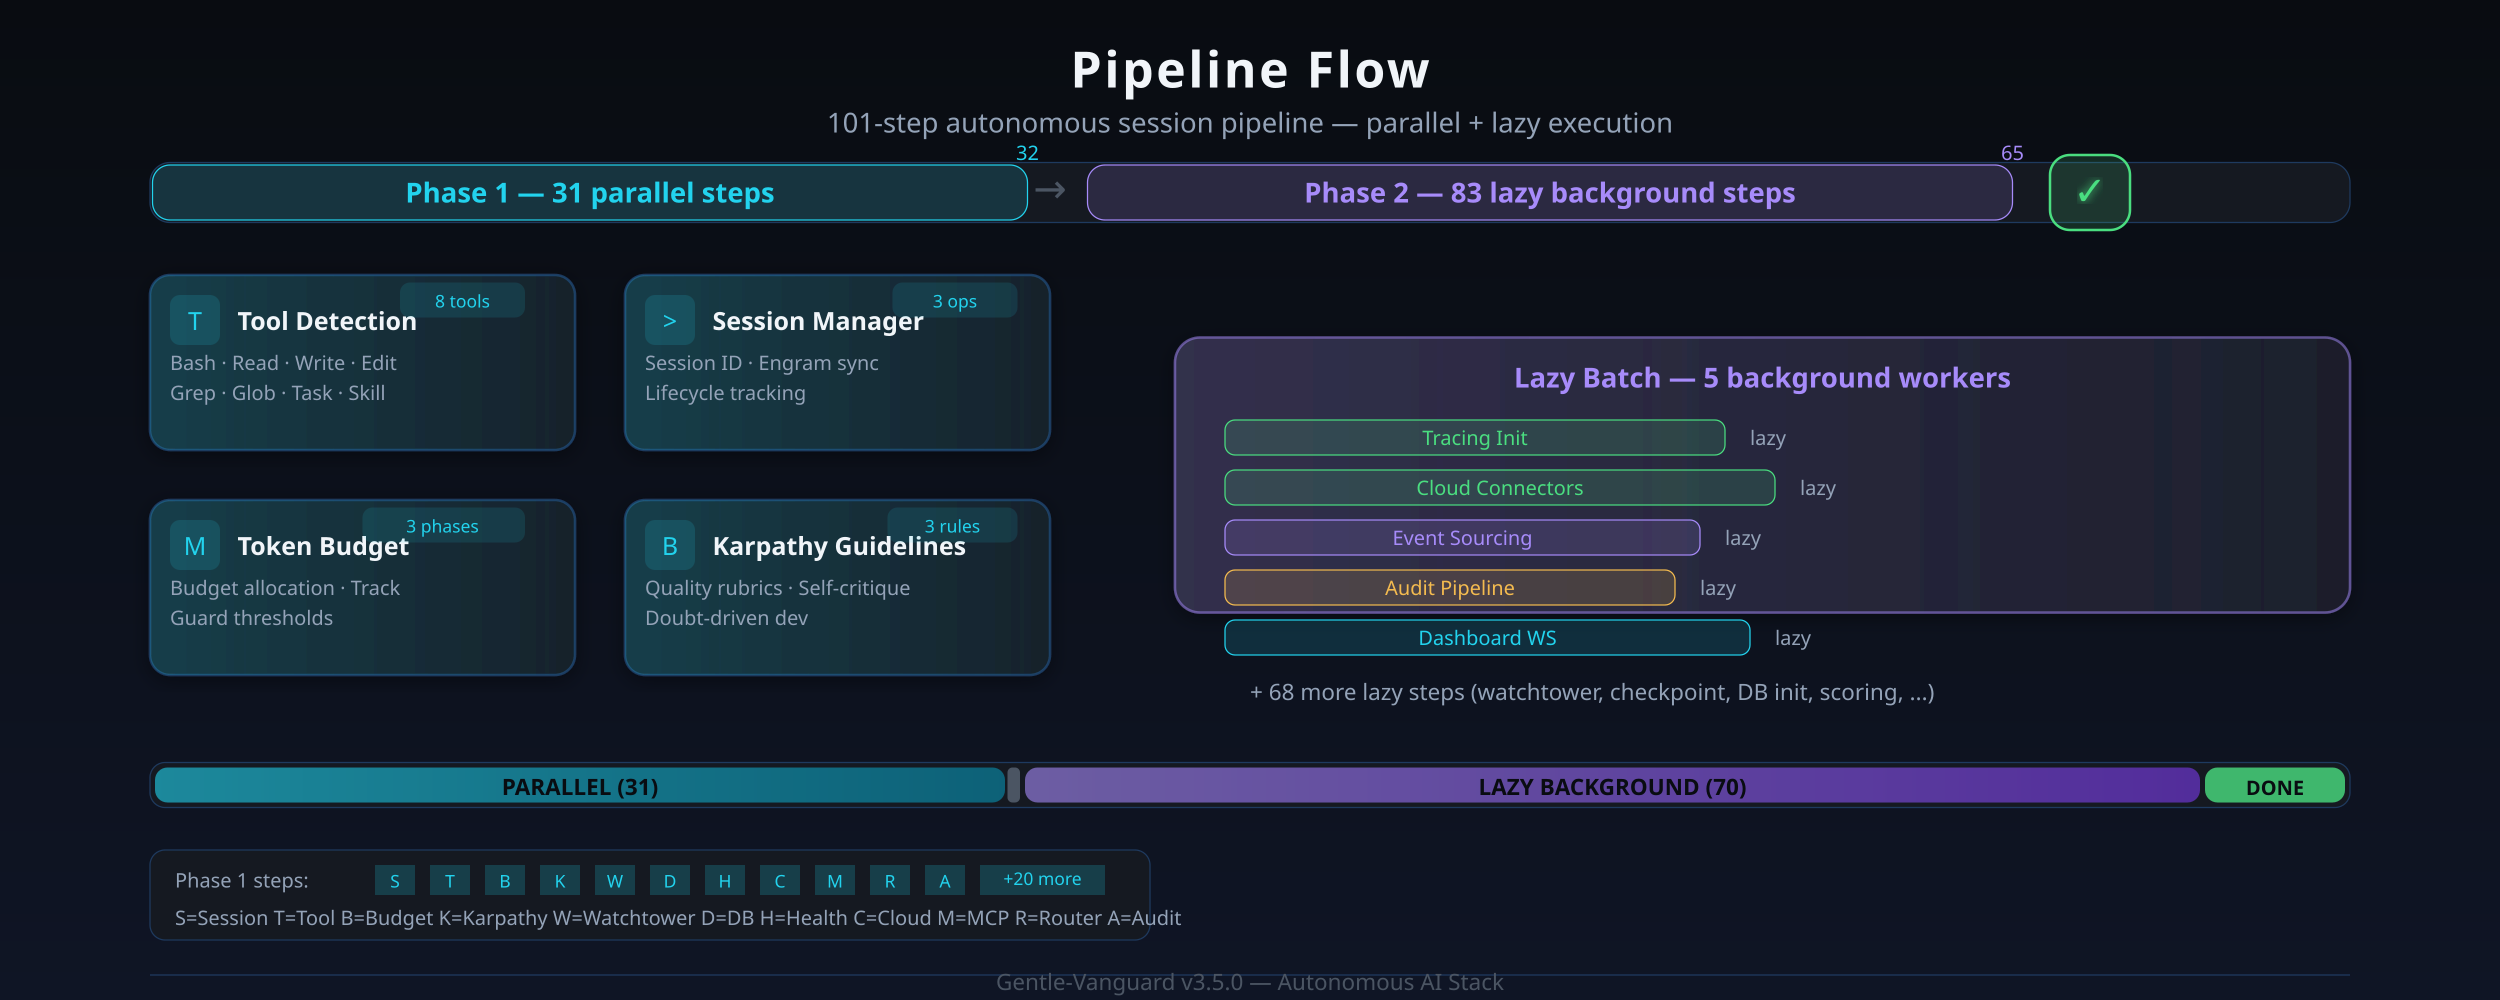
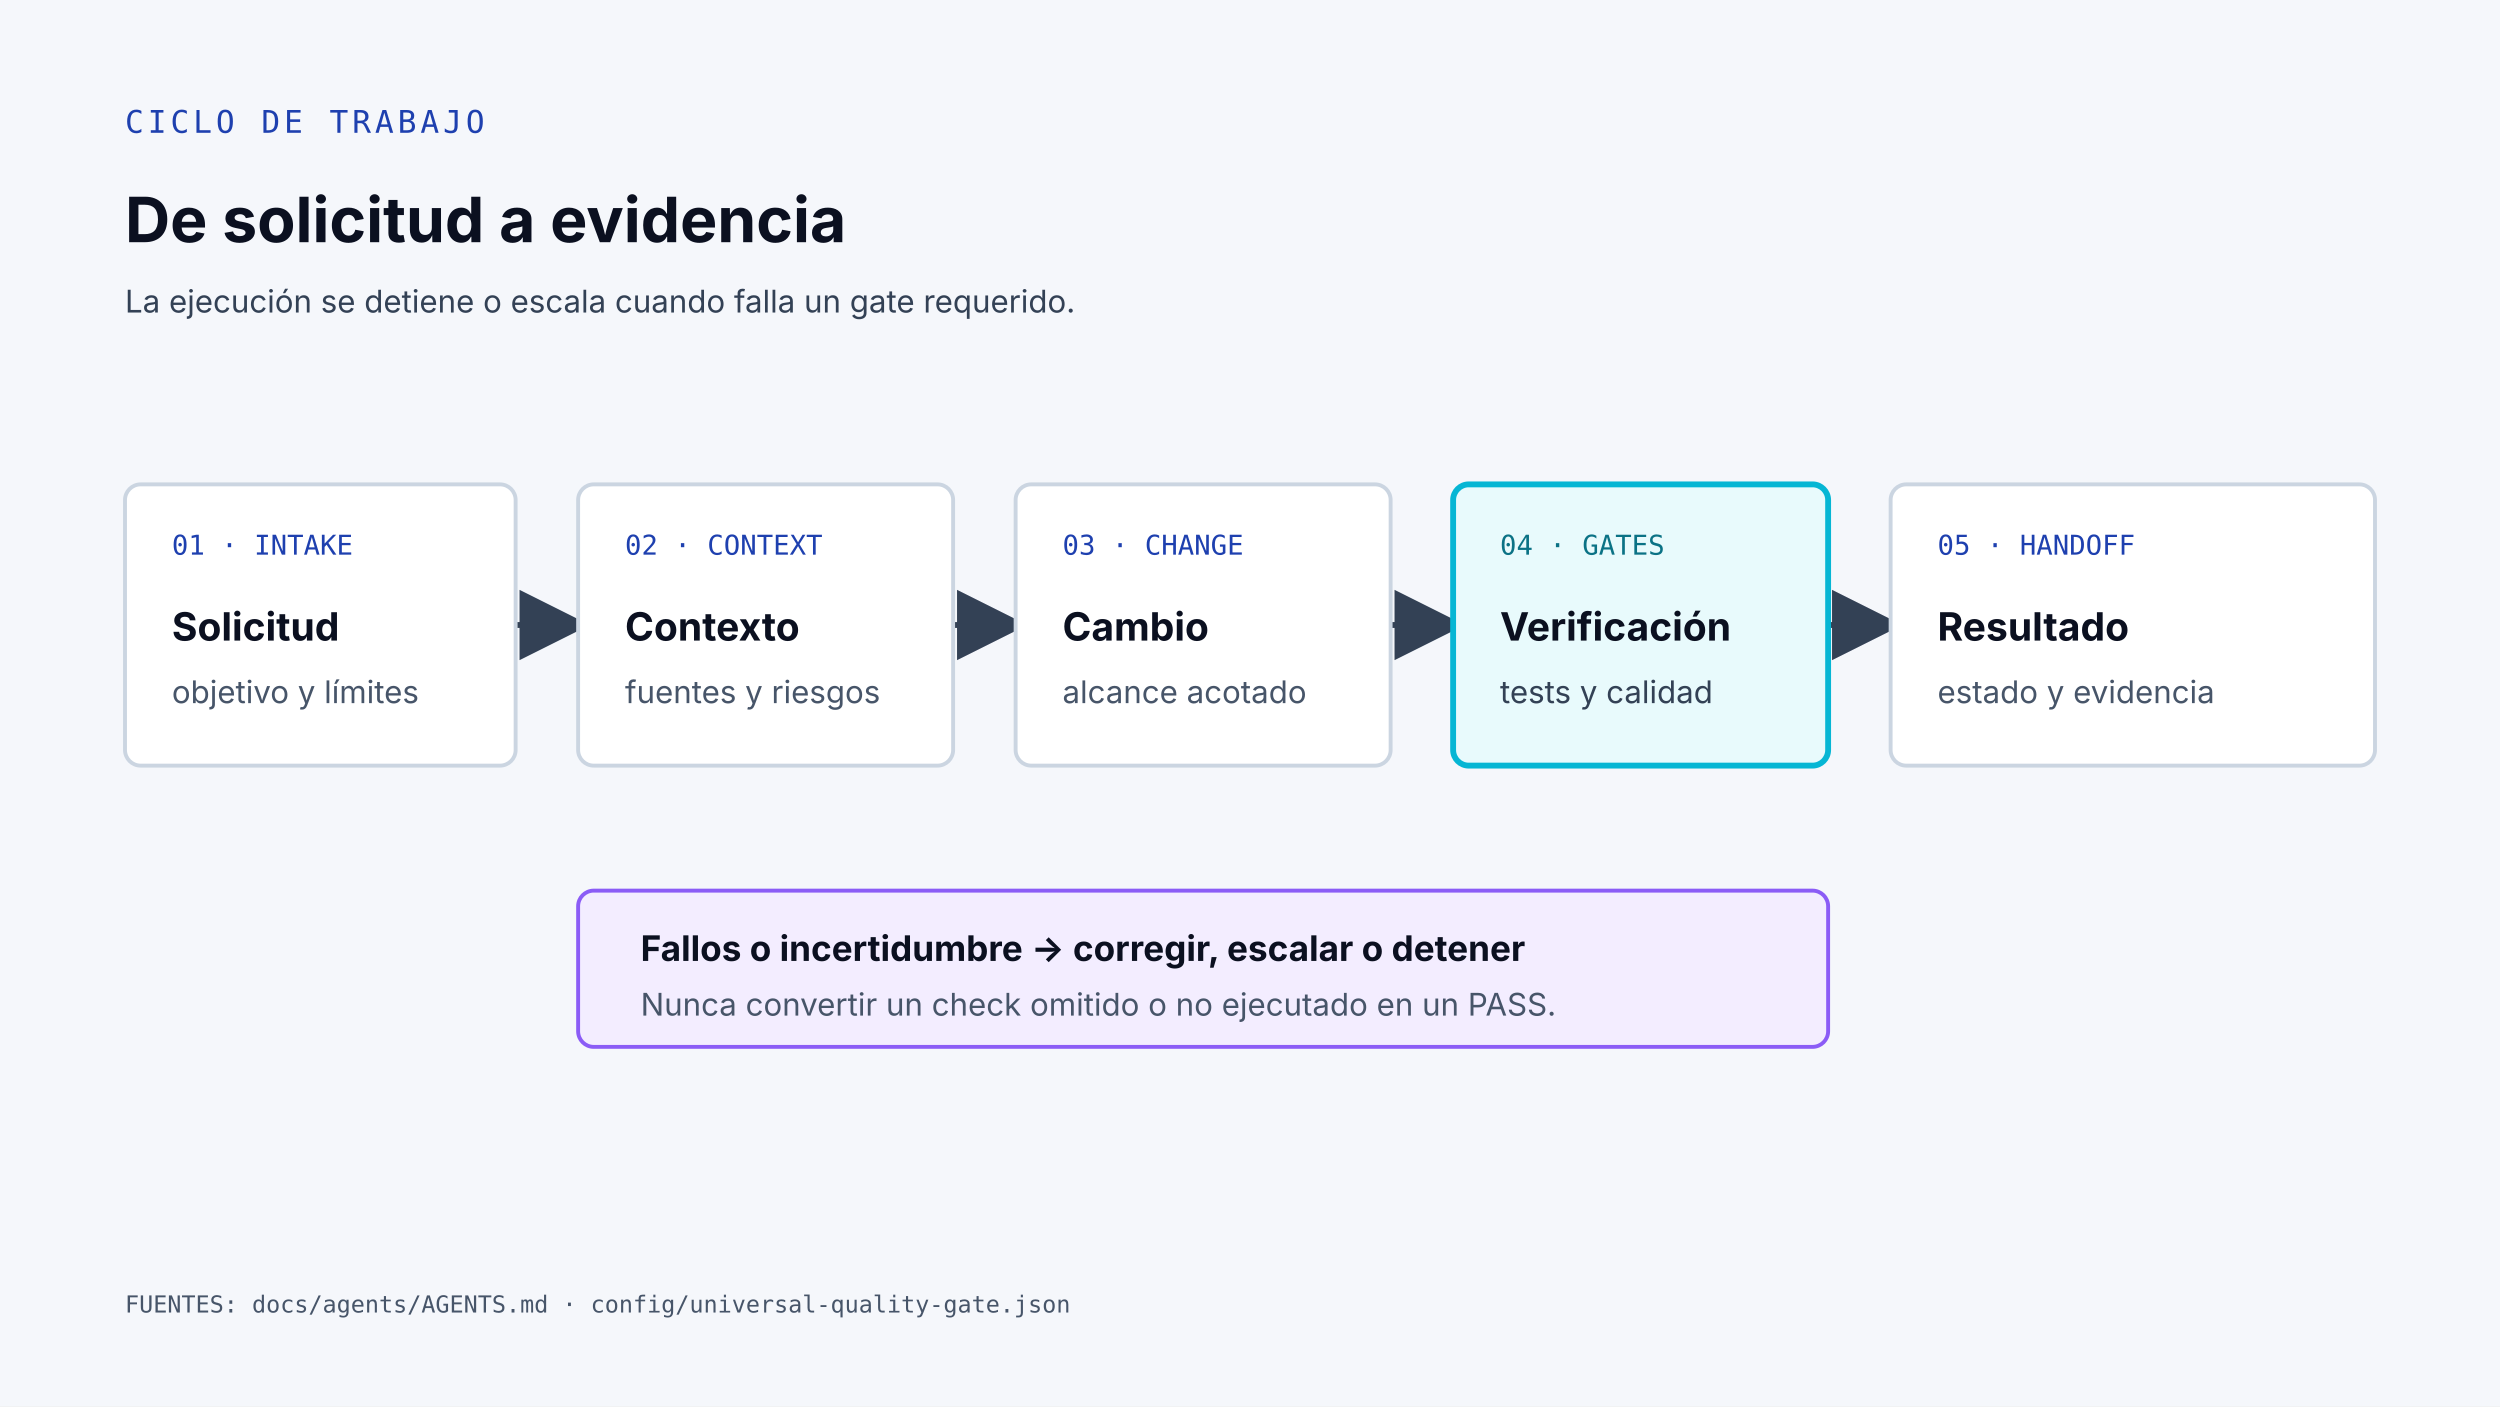
- <svg xmlns="http://www.w3.org/2000/svg" viewBox="0 0 1000 400" role="img" aria-labelledby="pipeline-flow-title pipeline-flow-desc" focusable="false">
+ <svg xmlns="http://www.w3.org/2000/svg" viewBox="0 0 1280 720" role="img" aria-labelledby="pipeline-flow-title pipeline-flow-desc" focusable="false">
  <defs>
-     <linearGradient id="bg" x1="0" y1="0" x2="0" y2="1">
-       <stop offset="0%" stop-color="#090c11" />
-       <stop offset="100%" stop-color="#0f1525" />
-     </linearGradient>
-     <linearGradient id="p1" x1="0" y1="0" x2="1" y2="0">
-       <stop offset="0%" stop-color="#22d3ee" stop-opacity=".2" />
-       <stop offset="100%" stop-color="#22d3ee" stop-opacity=".05" />
-     </linearGradient>
-     <linearGradient id="p2" x1="0" y1="0" x2="1" y2="0">
-       <stop offset="0%" stop-color="#a78bfa" stop-opacity=".2" />
-       <stop offset="100%" stop-color="#a78bfa" stop-opacity=".05" />
-     </linearGradient>
-     <linearGradient id="b1" x1="0" y1="0" x2="1" y2="0">
-       <stop offset="0%" stop-color="#22d3ee" />
-       <stop offset="100%" stop-color="#0891b2" />
-     </linearGradient>
-     <linearGradient id="b2" x1="0" y1="0" x2="1" y2="0">
-       <stop offset="0%" stop-color="#a78bfa" />
-       <stop offset="100%" stop-color="#7c3aed" />
-     </linearGradient>
-     <filter id="g">
-       <feGaussianBlur stdDeviation="2" result="b" />
-       <feMerge>
-         <feMergeNode in="b" />
-         <feMergeNode in="SourceGraphic" />
-       </feMerge>
-     </filter>
-     <filter id="s">
-       <feDropShadow dx="0" dy="2" stdDeviation="4" flood-color="#000" flood-opacity=".4" />
-     </filter>
-     <marker id="a" viewBox="0 0 10 10" refX="8" refY="5" markerWidth="6" markerHeight="6" orient="auto">
-       <path d="M0 0L10 5L0 10z" fill="#4b5563" />
+     <marker id="pipeline-arrow" markerWidth="12" markerHeight="12" refX="10" refY="6" orient="auto">
+       <path d="M0 0L12 6L0 12Z" fill="#334155" />
    </marker>
  </defs>
-   <rect width="1000" height="400" fill="url(#bg)" />
-   <text x="500" y="35" text-anchor="middle" fill="#f1f5f9" font-family="system-ui,sans-serif" font-size="20" font-weight="700" letter-spacing="1">Pipeline Flow</text>
-   <text x="500" y="53" text-anchor="middle" fill="#94a3b8" font-family="system-ui,sans-serif" font-size="11">101-step autonomous session pipeline — parallel + lazy execution</text>
-   <rect x="60" y="65" width="880" height="24" rx="8" fill="#151921" stroke="#1e3a5f" stroke-width=".5" />
-   <rect x="61" y="66" width="350" height="22" rx="7" fill="#22d3ee" fill-opacity=".15" stroke="#22d3ee" stroke-width=".5" />
-   <text x="236" y="81" text-anchor="middle" fill="#22d3ee" font-family="system-ui,sans-serif" font-size="11" font-weight="600">Phase 1 — 31 parallel steps</text>
-   <text x="420" y="81" text-anchor="middle" fill="#4b5563" font-family="system-ui,sans-serif" font-size="16">→</text>
-   <rect x="435" y="66" width="370" height="22" rx="7" fill="#a78bfa" fill-opacity=".15" stroke="#a78bfa" stroke-width=".5" />
-   <text x="620" y="81" text-anchor="middle" fill="#a78bfa" font-family="system-ui,sans-serif" font-size="11" font-weight="600">Phase 2 — 83 lazy background steps</text>
-   <rect x="820" y="62" width="32" height="30" rx="8" fill="#4ade80" fill-opacity=".15" stroke="#4ade80" stroke-width="1" />
-   <text x="836" y="82" text-anchor="middle" fill="#4ade80" font-family="system-ui,sans-serif" font-size="16" font-weight="700" filter="url(#g)">✓</text>
-   <text x="411" y="64" text-anchor="middle" fill="#22d3ee" font-family="system-ui,sans-serif" font-size="8">32</text>
-   <text x="805" y="64" text-anchor="middle" fill="#a78bfa" font-family="system-ui,sans-serif" font-size="8">65</text>
-   <g filter="url(#s)">
-     <rect x="60" y="110" width="170" height="70" rx="8" fill="#151921" stroke="#1e3a5f" stroke-width="1" />
-     <rect x="60" y="110" width="170" height="70" rx="8" fill="url(#p1)" />
+   <rect width="1280" height="720" fill="#F5F7FB" />
+   <text x="64" y="68" fill="#1E40AF" font-family="JetBrains Mono, monospace" font-size="16" font-weight="500" letter-spacing="2">CICLO DE TRABAJO</text>
+   <text x="64" y="124" fill="#0B1020" font-family="Poppins, Inter, sans-serif" font-size="32" font-weight="700">De solicitud a evidencia</text>
+   <text x="64" y="160" fill="#334155" font-family="Inter, Arial, sans-serif" font-size="16">La ejecución se detiene o escala cuando falla un gate requerido.</text>
+   <g fill="none" stroke="#334155" stroke-width="3" marker-end="url(#pipeline-arrow)">
+     <path d="M264 320H296" />
+     <path d="M488 320H520" />
+     <path d="M712 320H744" />
+     <path d="M936 320H968" />
  </g>
-   <rect x="68" y="118" width="20" height="20" rx="4" fill="#22d3ee" fill-opacity=".15" />
-   <text x="78" y="132" text-anchor="middle" fill="#22d3ee" font-family="system-ui,sans-serif" font-size="10">T</text>
-   <text x="95" y="132" fill="#f1f5f9" font-family="system-ui,sans-serif" font-size="10" font-weight="600">Tool Detection</text>
-   <text x="68" y="148" fill="#94a3b8" font-family="system-ui,sans-serif" font-size="8">Bash · Read · Write · Edit</text>
-   <text x="68" y="160" fill="#94a3b8" font-family="system-ui,sans-serif" font-size="8">Grep · Glob · Task · Skill</text>
-   <rect x="160" y="113" width="50" height="14" rx="4" fill="#22d3ee" fill-opacity=".12" />
-   <text x="185" y="123" text-anchor="middle" fill="#22d3ee" font-family="system-ui,sans-serif" font-size="7">8 tools</text>
-   <g filter="url(#s)">
-     <rect x="250" y="110" width="170" height="70" rx="8" fill="#151921" stroke="#1e3a5f" stroke-width="1" />
-     <rect x="250" y="110" width="170" height="70" rx="8" fill="url(#p1)" />
+   <g font-family="Inter, Arial, sans-serif">
+     <rect x="64" y="248" width="200" height="144" rx="8" fill="#FFFFFF" stroke="#CBD5E1" stroke-width="2" />
+     <text x="88" y="284" fill="#1E40AF" font-family="JetBrains Mono, monospace" font-size="14">01 · INTAKE</text>
+     <text x="88" y="328" fill="#0B1020" font-size="20" font-weight="700">Solicitud</text>
+     <text x="88" y="360" fill="#475569" font-size="16">objetivo y límites</text>
+     <rect x="296" y="248" width="192" height="144" rx="8" fill="#FFFFFF" stroke="#CBD5E1" stroke-width="2" />
+     <text x="320" y="284" fill="#1E40AF" font-family="JetBrains Mono, monospace" font-size="14">02 · CONTEXT</text>
+     <text x="320" y="328" fill="#0B1020" font-size="20" font-weight="700">Contexto</text>
+     <text x="320" y="360" fill="#475569" font-size="16">fuentes y riesgos</text>
+     <rect x="520" y="248" width="192" height="144" rx="8" fill="#FFFFFF" stroke="#CBD5E1" stroke-width="2" />
+     <text x="544" y="284" fill="#1E40AF" font-family="JetBrains Mono, monospace" font-size="14">03 · CHANGE</text>
+     <text x="544" y="328" fill="#0B1020" font-size="20" font-weight="700">Cambio</text>
+     <text x="544" y="360" fill="#475569" font-size="16">alcance acotado</text>
+     <rect x="744" y="248" width="192" height="144" rx="8" fill="#E8FAFC" stroke="#06B6D4" stroke-width="3" />
+     <text x="768" y="284" fill="#0B7285" font-family="JetBrains Mono, monospace" font-size="14">04 · GATES</text>
+     <text x="768" y="328" fill="#0B1020" font-size="20" font-weight="700">Verificación</text>
+     <text x="768" y="360" fill="#334155" font-size="16">tests y calidad</text>
+     <rect x="968" y="248" width="248" height="144" rx="8" fill="#FFFFFF" stroke="#CBD5E1" stroke-width="2" />
+     <text x="992" y="284" fill="#1E40AF" font-family="JetBrains Mono, monospace" font-size="14">05 · HANDOFF</text>
+     <text x="992" y="328" fill="#0B1020" font-size="20" font-weight="700">Resultado</text>
+     <text x="992" y="360" fill="#475569" font-size="16">estado y evidencia</text>
  </g>
-   <rect x="258" y="118" width="20" height="20" rx="4" fill="#22d3ee" fill-opacity=".15" />
-   <text x="268" y="132" text-anchor="middle" fill="#22d3ee" font-family="system-ui,sans-serif" font-size="10">&gt;</text>
-   <text x="285" y="132" fill="#f1f5f9" font-family="system-ui,sans-serif" font-size="10" font-weight="600">Session Manager</text>
-   <text x="258" y="148" fill="#94a3b8" font-family="system-ui,sans-serif" font-size="8">Session ID · Engram sync</text>
-   <text x="258" y="160" fill="#94a3b8" font-family="system-ui,sans-serif" font-size="8">Lifecycle tracking</text>
-   <rect x="357" y="113" width="50" height="14" rx="4" fill="#22d3ee" fill-opacity=".12" />
-   <text x="382" y="123" text-anchor="middle" fill="#22d3ee" font-family="system-ui,sans-serif" font-size="7">3 ops</text>
-   <g filter="url(#s)">
-     <rect x="60" y="200" width="170" height="70" rx="8" fill="#151921" stroke="#1e3a5f" stroke-width="1" />
-     <rect x="60" y="200" width="170" height="70" rx="8" fill="url(#p1)" />
-   </g>
-   <rect x="68" y="208" width="20" height="20" rx="4" fill="#22d3ee" fill-opacity=".15" />
-   <text x="78" y="222" text-anchor="middle" fill="#22d3ee" font-family="system-ui,sans-serif" font-size="10">M</text>
-   <text x="95" y="222" fill="#f1f5f9" font-family="system-ui,sans-serif" font-size="10" font-weight="600">Token Budget</text>
-   <text x="68" y="238" fill="#94a3b8" font-family="system-ui,sans-serif" font-size="8">Budget allocation · Track</text>
-   <text x="68" y="250" fill="#94a3b8" font-family="system-ui,sans-serif" font-size="8">Guard thresholds</text>
-   <rect x="145" y="203" width="65" height="14" rx="4" fill="#22d3ee" fill-opacity=".12" />
-   <text x="177" y="213" text-anchor="middle" fill="#22d3ee" font-family="system-ui,sans-serif" font-size="7">3 phases</text>
-   <g filter="url(#s)">
-     <rect x="250" y="200" width="170" height="70" rx="8" fill="#151921" stroke="#1e3a5f" stroke-width="1" />
-     <rect x="250" y="200" width="170" height="70" rx="8" fill="url(#p1)" />
-   </g>
-   <rect x="258" y="208" width="20" height="20" rx="4" fill="#22d3ee" fill-opacity=".15" />
-   <text x="268" y="222" text-anchor="middle" fill="#22d3ee" font-family="system-ui,sans-serif" font-size="10">B</text>
-   <text x="285" y="222" fill="#f1f5f9" font-family="system-ui,sans-serif" font-size="10" font-weight="600">Karpathy Guidelines</text>
-   <text x="258" y="238" fill="#94a3b8" font-family="system-ui,sans-serif" font-size="8">Quality rubrics · Self-critique</text>
-   <text x="258" y="250" fill="#94a3b8" font-family="system-ui,sans-serif" font-size="8">Doubt-driven dev</text>
-   <rect x="355" y="203" width="52" height="14" rx="4" fill="#22d3ee" fill-opacity=".12" />
-   <text x="381" y="213" text-anchor="middle" fill="#22d3ee" font-family="system-ui,sans-serif" font-size="7">3 rules</text>
-   <g filter="url(#s)">
-     <rect x="470" y="135" width="470" height="110" rx="10" fill="#151921" stroke="#a78bfa" stroke-width="1" stroke-opacity=".5" />
-     <rect x="470" y="135" width="470" height="110" rx="10" fill="url(#p2)" />
-   </g>
-   <text x="705" y="155" text-anchor="middle" fill="#a78bfa" font-family="system-ui,sans-serif" font-size="11" font-weight="700">Lazy Batch — 5 background workers</text>
-   <g font-family="system-ui,sans-serif" font-size="8">
-     <rect x="490" y="168" width="200" height="14" rx="4" fill="#4ade80" fill-opacity=".15" stroke="#4ade80" stroke-width=".5" />
-     <text x="590" y="178" text-anchor="middle" fill="#4ade80">Tracing Init</text>
-     <text x="700" y="178" fill="#94a3b8">lazy</text>
-     <rect x="490" y="188" width="220" height="14" rx="4" fill="#4ade80" fill-opacity=".15" stroke="#4ade80" stroke-width=".5" />
-     <text x="600" y="198" text-anchor="middle" fill="#4ade80">Cloud Connectors</text>
-     <text x="720" y="198" fill="#94a3b8">lazy</text>
-     <rect x="490" y="208" width="190" height="14" rx="4" fill="#a78bfa" fill-opacity=".15" stroke="#a78bfa" stroke-width=".5" />
-     <text x="585" y="218" text-anchor="middle" fill="#a78bfa">Event Sourcing</text>
-     <text x="690" y="218" fill="#94a3b8">lazy</text>
-     <rect x="490" y="228" width="180" height="14" rx="4" fill="#f4bb4f" fill-opacity=".15" stroke="#f4bb4f" stroke-width=".5" />
-     <text x="580" y="238" text-anchor="middle" fill="#f4bb4f">Audit Pipeline</text>
-     <text x="680" y="238" fill="#94a3b8">lazy</text>
-     <rect x="490" y="248" width="210" height="14" rx="4" fill="#22d3ee" fill-opacity=".15" stroke="#22d3ee" stroke-width=".5" />
-     <text x="595" y="258" text-anchor="middle" fill="#22d3ee">Dashboard WS</text>
-     <text x="710" y="258" fill="#94a3b8">lazy</text>
-   </g>
-   <text x="500" y="280" fill="#94a3b8" font-family="system-ui,sans-serif" font-size="9">+ 68 more lazy steps (watchtower, checkpoint, DB init, scoring, ...)</text>
-   <rect x="60" y="305" width="880" height="18" rx="6" fill="#151921" stroke="#1e3a5f" stroke-width=".5" />
-   <rect x="62" y="307" width="340" height="14" rx="5" fill="url(#b1)" opacity=".6" />
-   <text x="232" y="318" text-anchor="middle" fill="#090c11" font-family="system-ui,sans-serif" font-size="9" font-weight="600">PARALLEL (31)</text>
-   <rect x="403" y="307" width="5" height="14" rx="2" fill="#4b5563" />
-   <rect x="410" y="307" width="470" height="14" rx="5" fill="url(#b2)" opacity=".6" />
-   <text x="645" y="318" text-anchor="middle" fill="#090c11" font-family="system-ui,sans-serif" font-size="9" font-weight="600">LAZY BACKGROUND (70)</text>
-   <rect x="882" y="307" width="56" height="14" rx="5" fill="#4ade80" opacity=".8" />
-   <text x="910" y="318" text-anchor="middle" fill="#090c11" font-family="system-ui,sans-serif" font-size="8" font-weight="600">DONE</text>
-   <g transform="translate(60,340)">
-     <rect x="0" y="0" width="400" height="36" rx="6" fill="#151921" stroke="#1e3a5f" stroke-width=".5" />
-     <text x="10" y="15" fill="#94a3b8" font-family="system-ui,sans-serif" font-size="8">Phase 1 steps:</text>
-     <g fill="#22d3ee" fill-opacity=".2" rx="3">
-       <rect x="90" y="6" width="16" height="12" />
-       <rect x="112" y="6" width="16" height="12" />
-       <rect x="134" y="6" width="16" height="12" />
-       <rect x="156" y="6" width="16" height="12" />
-       <rect x="178" y="6" width="16" height="12" />
-       <rect x="200" y="6" width="16" height="12" />
-       <rect x="222" y="6" width="16" height="12" />
-       <rect x="244" y="6" width="16" height="12" />
-       <rect x="266" y="6" width="16" height="12" />
-       <rect x="288" y="6" width="16" height="12" />
-       <rect x="310" y="6" width="16" height="12" />
-       <rect x="332" y="6" width="50" height="12" />
-     </g>
-     <g fill="#22d3ee" font-family="system-ui,sans-serif" font-size="7" text-anchor="middle">
-       <text x="98" y="15">S</text>
-       <text x="120" y="15">T</text>
-       <text x="142" y="15">B</text>
-       <text x="164" y="15">K</text>
-       <text x="186" y="15">W</text>
-       <text x="208" y="15">D</text>
-       <text x="230" y="15">H</text>
-       <text x="252" y="15">C</text>
-       <text x="274" y="15">M</text>
-       <text x="296" y="15">R</text>
-       <text x="318" y="15">A</text>
-       <text x="357" y="14">+20 more</text>
-     </g>
-     <text x="10" y="30" fill="#94a3b8" font-family="system-ui,sans-serif" font-size="8">S=Session T=Tool B=Budget K=Karpathy W=Watchtower D=DB H=Health C=Cloud M=MCP R=Router A=Audit</text>
-   </g>
-   <line x1="60" y1="390" x2="940" y2="390" stroke="#1e3a5f" stroke-width=".5" />
-   <text x="500" y="396" text-anchor="middle" fill="#4b5563" font-family="system-ui,sans-serif" font-size="9">Gentle-Vanguard v3.5.0 — Autonomous AI Stack</text>
-   <rect class="gv-hotspot" x="61" y="66" width="350" height="22" rx="6" data-i18n-title="tip_hs_flow_phase1" role="button" tabindex="0" fill="transparent" aria-label="Phase 1 - 31 parallel steps: fast, independent initializers that run concurrently and never block on failure." />
-   <rect class="gv-hotspot" x="435" y="66" width="370" height="22" rx="6" data-i18n-title="tip_hs_flow_phase2" role="button" tabindex="0" fill="transparent" aria-label="Phase 2 - 83 lazy background steps: deferred heavy work executed in batches of 2 workers after session start." />
-   <rect class="gv-hotspot" x="60" y="110" width="170" height="70" rx="6" data-i18n-title="tip_hs_flow_tool_detection" role="button" tabindex="0" fill="transparent" aria-label="Tool Detection: maps the 8 available tools (Bash, Read, Write, Edit, Grep, Glob, Task, Skill)." />
-   <rect class="gv-hotspot" x="250" y="110" width="170" height="70" rx="6" data-i18n-title="tip_hs_flow_session_manager" role="button" tabindex="0" fill="transparent" aria-label="Session Manager: generates the session ID, syncs Engram and tracks the session lifecycle." />
-   <rect class="gv-hotspot" x="60" y="200" width="170" height="70" rx="6" data-i18n-title="tip_hs_flow_token_budget" role="button" tabindex="0" fill="transparent" aria-label="Token Budget: allocates the 5M daily / 3M per-session budget and enforces guard thresholds." />
-   <rect class="gv-hotspot" x="250" y="200" width="170" height="70" rx="6" data-i18n-title="tip_hs_flow_karpathy" role="button" tabindex="0" fill="transparent" aria-label="Karpathy Guidelines: 3 rules (Think First, Simplicity, Surgical Changes) with quality rubrics and self-critique." />
-   <rect class="gv-hotspot" x="470" y="135" width="470" height="110" rx="6" data-i18n-title="tip_hs_flow_lazy_batch" role="button" tabindex="0" fill="transparent" aria-label="Lazy Batch - 5 background workers: runs deferred steps like Tracing Init, Cloud Connectors, Event Sourcing, Audit Pipeline and Dashboard WS." />
-   <rect class="gv-hotspot" x="60" y="305" width="880" height="18" rx="6" data-i18n-title="tip_hs_flow_process_bar" role="button" tabindex="0" fill="transparent" aria-label="Process bar: parallel steps (31) then lazy background (70) then DONE - the full 101-step session pipeline." />
+   <rect x="296" y="456" width="640" height="80" rx="8" fill="#F3EDFF" stroke="#8B5CF6" stroke-width="2" />
+   <text x="328" y="492" fill="#0B1020" font-family="Inter, Arial, sans-serif" font-size="18" font-weight="700">Fallos o incertidumbre → corregir, escalar o detener</text>
+   <text x="328" y="520" fill="#475569" font-family="Inter, Arial, sans-serif" font-size="16">Nunca convertir un check omitido o no ejecutado en un PASS.</text>
+   <text x="64" y="672" fill="#475569" font-family="JetBrains Mono, monospace" font-size="12">FUENTES: docs/agents/AGENTS.md · config/universal-quality-gate.json</text>
</svg>
